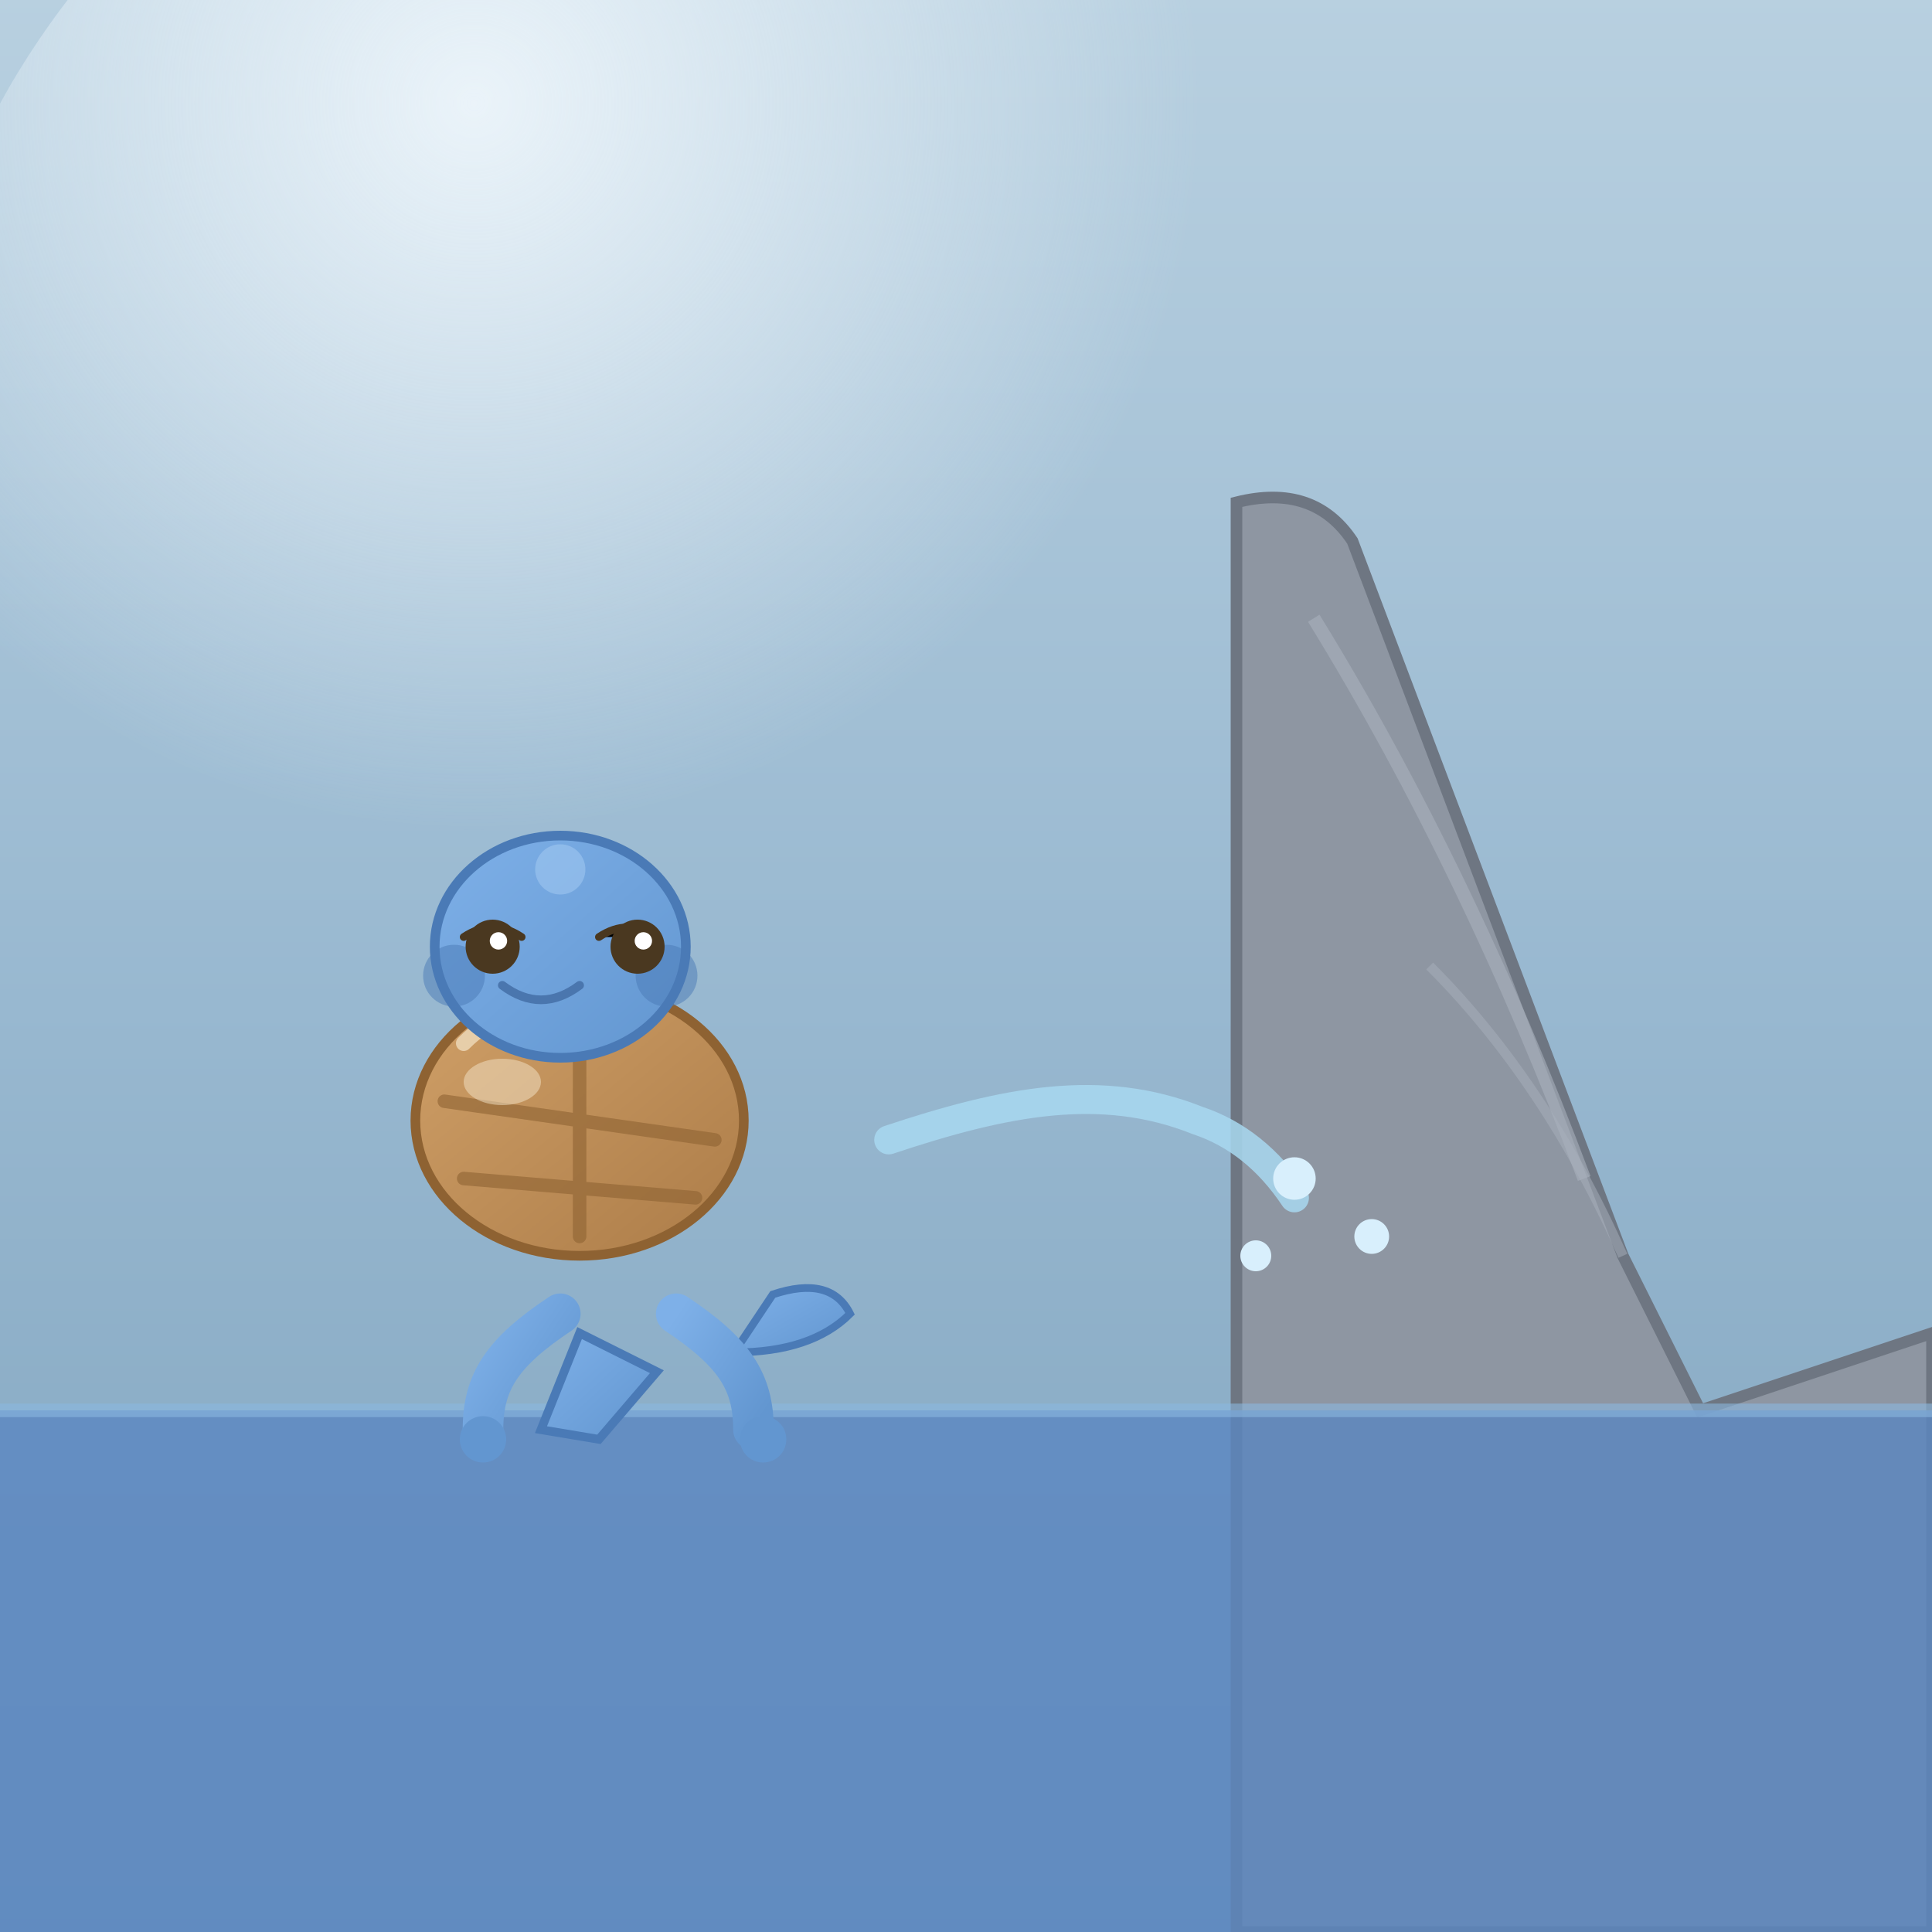
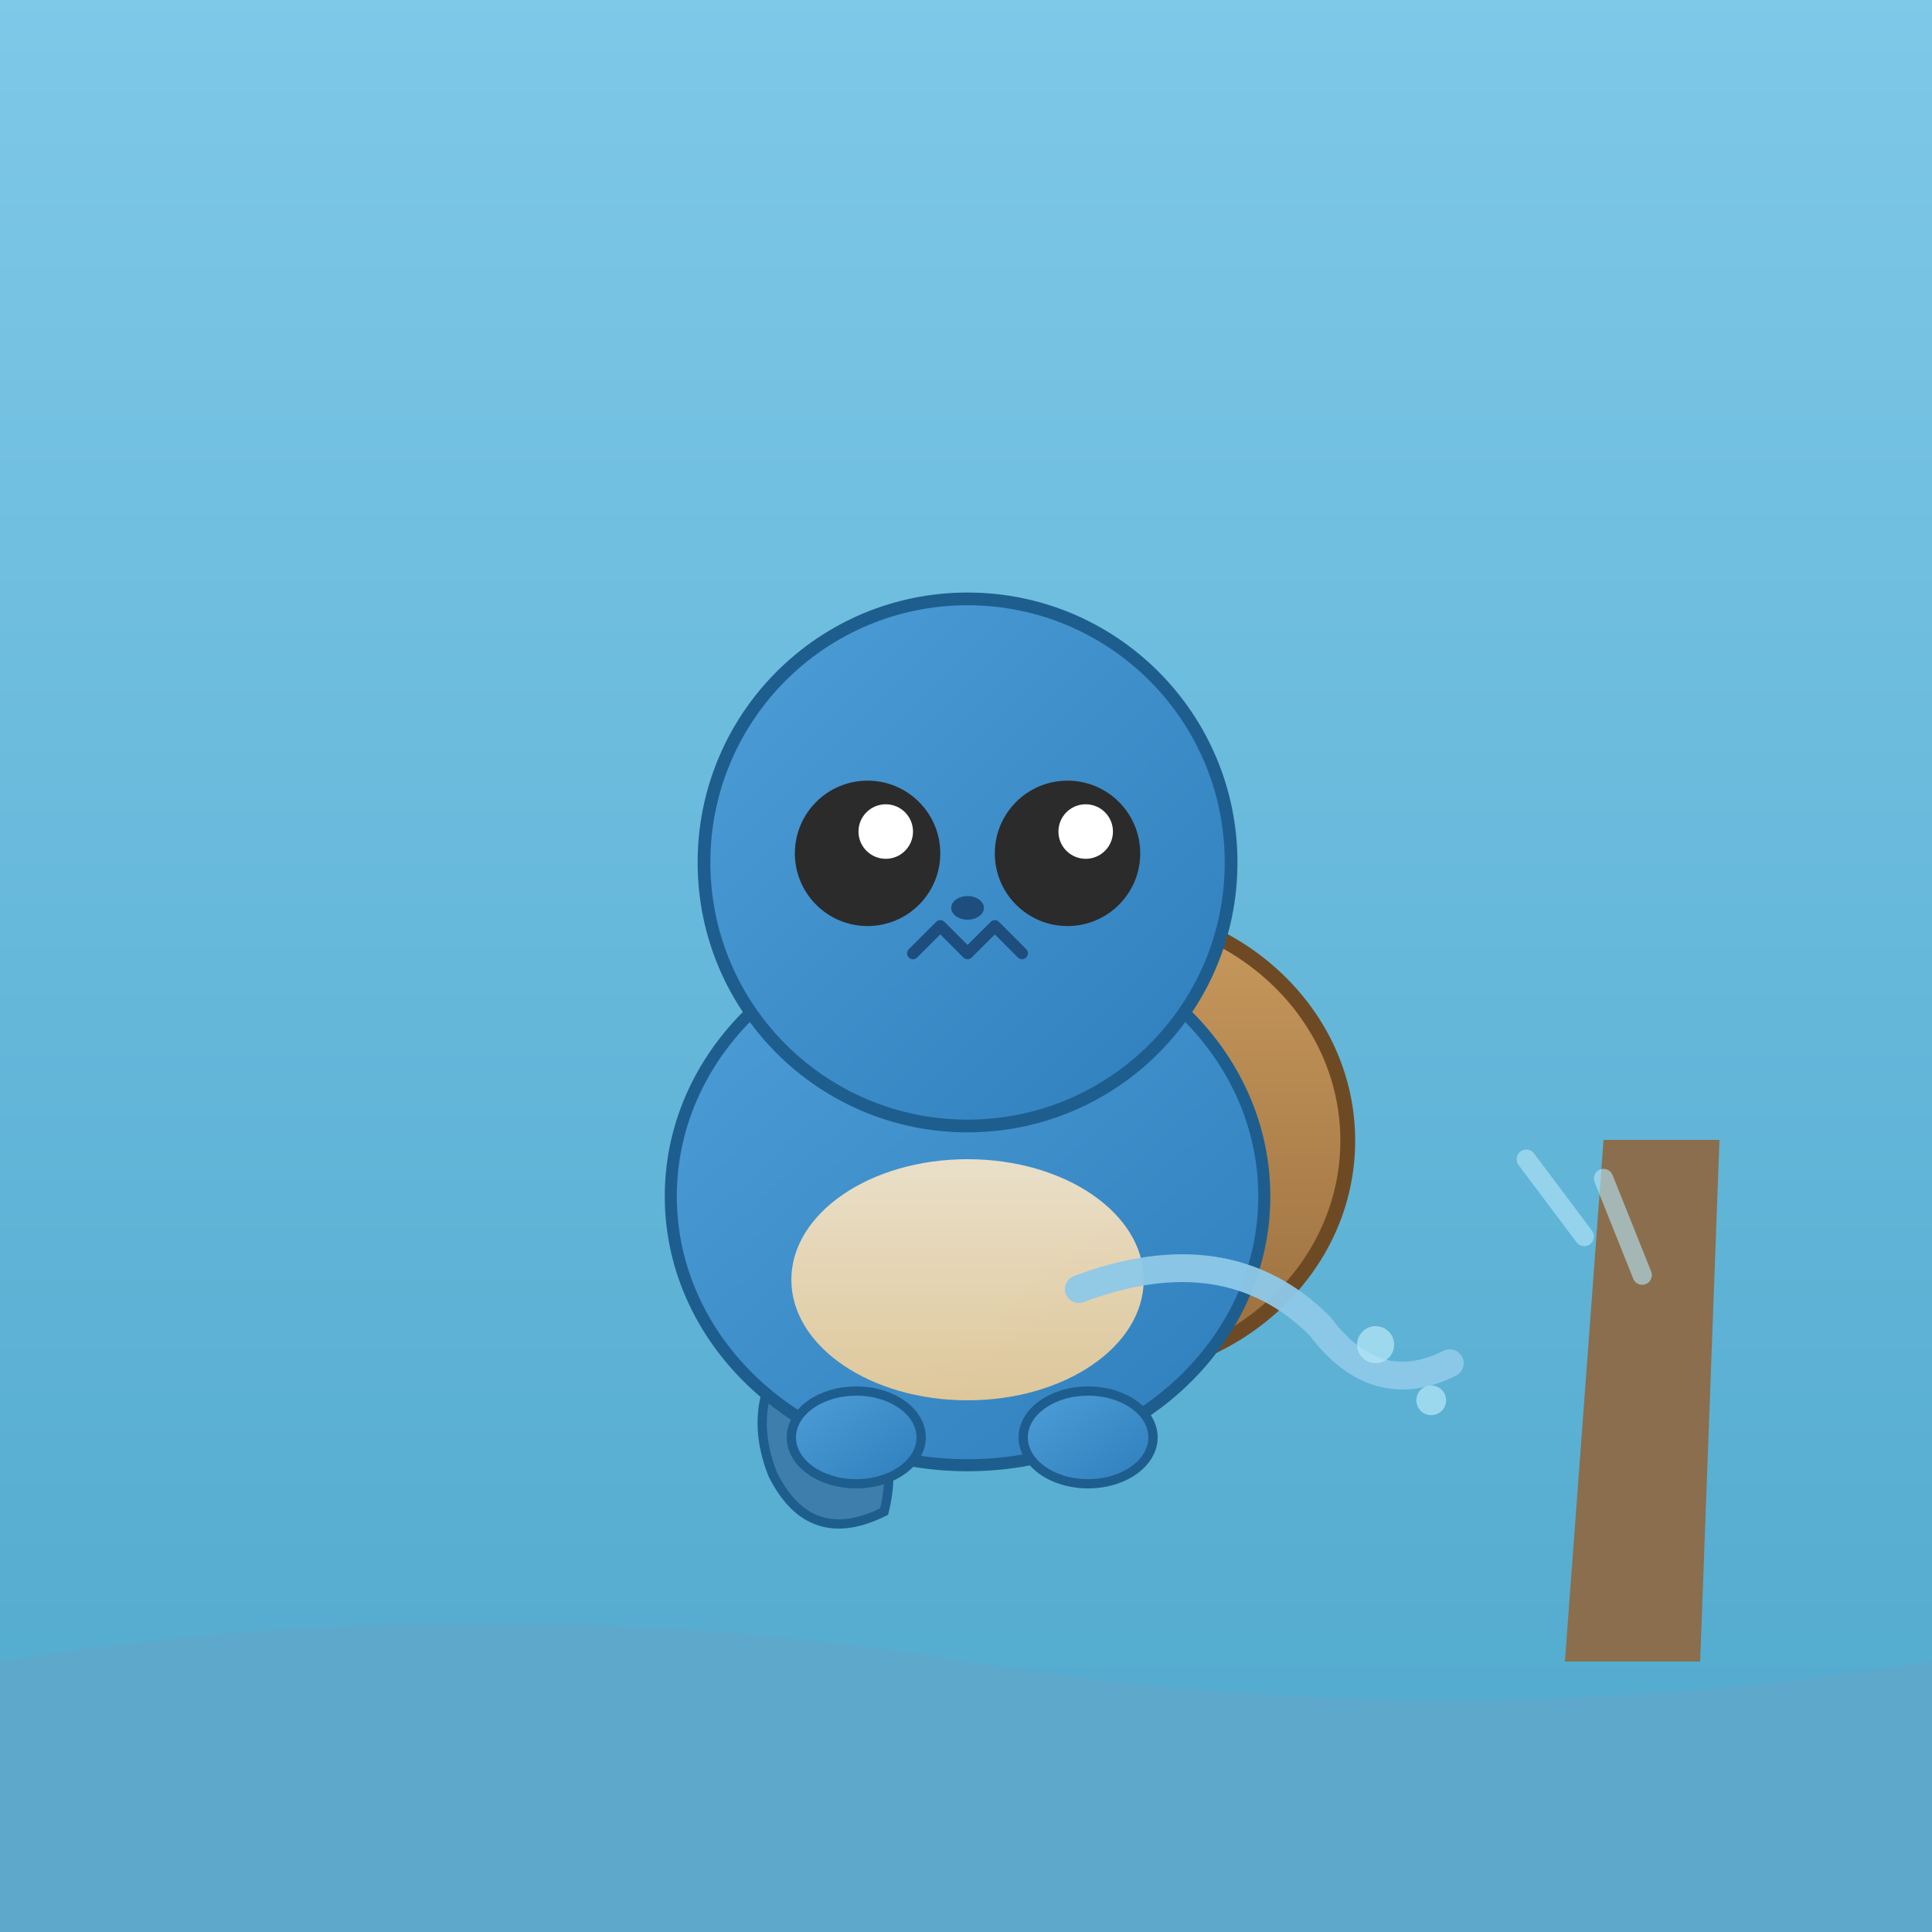
- <svg xmlns="http://www.w3.org/2000/svg" viewBox="0 0 200 200" role="img" aria-label="杰尼龟·三阶·蓄水苦修·水炮喷崖壁龟壳磨亮">
+ <svg xmlns="http://www.w3.org/2000/svg" viewBox="0 0 200 200" role="img" aria-label="杰尼龟·三阶·蓄水苦修">
  <defs>
    <linearGradient id="bg" x1="0" y1="0" x2="0" y2="1">
-       <stop offset="0%" stop-color="#B8D0E0" />
-       <stop offset="52%" stop-color="#98B8D0" />
-       <stop offset="100%" stop-color="#7EA2BC" />
+       <stop offset="0%" stop-color="#7EC8E8" />
+       <stop offset="100%" stop-color="#4EA8CC" />
    </linearGradient>
-     <radialGradient id="glow" cx="36%" cy="26%" r="46%">
-       <stop offset="0%" stop-color="#F4FAFE" stop-opacity="0.85" />
-       <stop offset="100%" stop-color="#F4FAFE" stop-opacity="0" />
-     </radialGradient>
    <linearGradient id="skin" x1="0" y1="0" x2="1" y2="1">
-       <stop offset="0%" stop-color="#7EB0E8" />
-       <stop offset="100%" stop-color="#6296D0" />
+       <stop offset="0%" stop-color="#4E9ED8" />
+       <stop offset="100%" stop-color="#2E7EBC" />
    </linearGradient>
-     <linearGradient id="shell" x1="0" y1="0" x2="1" y2="1">
-       <stop offset="0%" stop-color="#D0A068" />
-       <stop offset="100%" stop-color="#AC7C48" />
+     <linearGradient id="belly" x1="0" y1="0" x2="0" y2="1">
+       <stop offset="0%" stop-color="#FCE8C8" />
+       <stop offset="100%" stop-color="#F0CE96" />
    </linearGradient>
+     <linearGradient id="shell" x1="0" y1="0" x2="0" y2="1">
+       <stop offset="0%" stop-color="#C89A5E" />
+       <stop offset="100%" stop-color="#9A6E3E" />
+     </linearGradient>
+     <g id="sq-head">
+       <circle cx="0" cy="0" r="29" fill="url(#skin)" stroke="#1E5E8E" stroke-width="1.4" />
+       <circle cx="-11" cy="-1" r="8" fill="#2B2B2B" />
+       <circle cx="-9" cy="-3.4" r="3" fill="#FFF" />
+       <circle cx="11" cy="-1" r="8" fill="#2B2B2B" />
+       <circle cx="13" cy="-3.4" r="3" fill="#FFF" />
+       <ellipse cx="0" cy="5" rx="1.8" ry="1.3" fill="#1E4E7E" />
+       <path d="M -6 10 L -3 7 L 0 10 L 3 7 L 6 10" fill="none" stroke="#1E4E7E" stroke-width="1.3" stroke-linecap="round" stroke-linejoin="round" />
+     </g>
  </defs>
  <rect width="200" height="200" fill="url(#bg)" />
-   <circle cx="72" cy="50" r="82" fill="url(#glow)">
-     <animate attributeName="opacity" values="0.85;0.6;0.85" dur="3s" repeatCount="indefinite" />
-   </circle>
-   <path d="M 128 52 Q 136 50 140 56 L 168 130 Q 172 138 176 146 L 200 138 L 200 200 L 128 200 Z" fill="#8E96A2" stroke="#6E7682" stroke-width="1.2" />
-   <path d="M 136 64 Q 152 90 164 122" stroke="#A8B0BC" stroke-width="1.4" opacity="0.6" fill="none" />
-   <path d="M 148 100 Q 160 112 168 130" stroke="#A8B0BC" stroke-width="1" opacity="0.5" fill="none" />
-   <g stroke="#A8D8F0" stroke-width="3" opacity="0.85" stroke-linecap="round" fill="none">
-     <path d="M 92 118 C 104 114 114 112 124 116 Q 130 118 134 124">
-       <animate attributeName="opacity" values="0.85;0.5;0.85" dur="1.6s" repeatCount="indefinite" />
+   <path d="M 0 172 Q 50 164 100 172 Q 150 180 200 172 L 200 200 L 0 200 Z" fill="#5EA8CC" />
+   <g transform="translate(104,120) scale(0.96)">
+     <animateTransform attributeName="transform" type="translate" values="104 120;104 117;104 120" dur="1.8s" repeatCount="indefinite" />
+     <path d="M -19 16 Q -29 24 -25 34 Q -21 42 -13 38 Q -11 30 -17 26 Z" fill="#3E7EAC" stroke="#1E5E8E" stroke-width="1" />
+     <ellipse cx="10" cy="-2" rx="27" ry="25" fill="url(#shell)" stroke="#6E4A24" stroke-width="1.6" />
+     <path d="M 6 -19 Q 18 -8 12 14 Q 2 23 -8 9 Q -6 -10 6 -19 Z" fill="#B87E4E" opacity="0.6" />
+     <ellipse cx="-4" cy="4" rx="32" ry="29" fill="url(#skin)" stroke="#1E5E8E" stroke-width="1.3" />
+     <ellipse cx="-4" cy="13" rx="19" ry="13" fill="url(#belly)" opacity="0.9" />
+     <ellipse cx="-16" cy="30" rx="7" ry="5" fill="url(#skin)" stroke="#1E5E8E" stroke-width="1" />
+     <ellipse cx="9" cy="30" rx="7" ry="5" fill="url(#skin)" stroke="#1E5E8E" stroke-width="1" />
+     <use href="#sq-head" transform="translate(-4,-32) scale(0.98)" />
+     <path d="M 8 14 Q 24 8 34 18 Q 40 26 48 22" stroke="#8EC8E8" stroke-width="3" stroke-linecap="round" fill="none" opacity="0.95">
+       <animateTransform attributeName="transform" type="rotate" values="0 16 14;5 16 14;0 16 14" dur="1.4s" repeatCount="indefinite" />
    </path>
+     <g fill="#B8E8F8" opacity="0.7">
+       <circle cx="40" cy="20" r="2" />
+       <circle cx="46" cy="26" r="1.6" />
+     </g>
  </g>
-   <g fill="#D8EFFC">
-     <circle cx="134" cy="122" r="2.2">
-       <animateTransform attributeName="transform" type="translate" values="0 0;-3 -5;0 0" dur="1.2s" repeatCount="indefinite" />
-       <animate attributeName="opacity" values="0.9;0.15;0.9" dur="1.2s" repeatCount="indefinite" />
-     </circle>
-     <circle cx="142" cy="128" r="1.8">
-       <animateTransform attributeName="transform" type="translate" values="0 0;-4 -6;0 0" dur="1.4s" repeatCount="indefinite" />
-       <animate attributeName="opacity" values="0.8;0.12;0.8" dur="1.4s" repeatCount="indefinite" />
-     </circle>
-     <circle cx="130" cy="130" r="1.6">
-       <animateTransform attributeName="transform" type="translate" values="0 0;-4 -4;0 0" dur="1s" repeatCount="indefinite" />
-       <animate attributeName="opacity" values="0.8;0.12;0.8" dur="1s" repeatCount="indefinite" />
-     </circle>
-   </g>
-   <path d="M 0 146 L 200 146 L 200 200 L 0 200 Z" fill="#5A86C0" opacity="0.8" />
-   <path d="M 0 146 L 200 146" stroke="#8AB8E0" stroke-width="1.4" opacity="0.6" />
-   <g>
-     <animateTransform attributeName="transform" type="translate" values="0 0;0 -1;0 0" dur="2.6s" repeatCount="indefinite" />
-     <path d="M 60 138 L 56 148 L 62 149 L 68 142 Z" fill="url(#skin)" stroke="#4A7AB6" stroke-width="0.9" />
-     <path d="M 76 140 Q 84 140 88 136 Q 86 132 80 134 Q 78 137 76 140 Z" fill="url(#skin)" stroke="#4A7AB6" stroke-width="0.8" />
-     <path d="M 58 136 C 52 140 50 143 50 148" fill="none" stroke="url(#skin)" stroke-width="4.2" stroke-linecap="round" />
-     <circle cx="50" cy="149" r="2.4" fill="#6296D0" />
-     <path d="M 70 136 C 76 140 78 143 78 148" fill="none" stroke="url(#skin)" stroke-width="4.2" stroke-linecap="round" />
-     <circle cx="79" cy="149" r="2.4" fill="#6296D0" />
-   </g>
-   <ellipse cx="60" cy="116" rx="17" ry="14" fill="url(#shell)" stroke="#8E6232" stroke-width="1" />
-   <path d="M 60 104 L 60 128 M 46 114 L 74 118 M 48 122 L 72 124" stroke="#8E6232" stroke-width="1.4" stroke-linecap="round" opacity="0.6" />
-   <path d="M 48 108 Q 52 104 58 104" stroke="#F4E4C8" stroke-width="1.6" stroke-linecap="round" opacity="0.7" fill="none">
-     <animate attributeName="opacity" values="0.7;0.4;0.7" dur="2.6s" repeatCount="indefinite" />
-   </path>
-   <ellipse cx="52" cy="112" rx="4" ry="2.4" fill="#F4E4C8" opacity="0.5" />
-   <g>
-     <ellipse cx="58" cy="98" rx="13" ry="11.5" fill="url(#skin)" stroke="#4A7AB6" stroke-width="1" />
-     <path d="M 52 102 Q 56 105 60 102" fill="none" stroke="#4A76AE" stroke-width="0.9" stroke-linecap="round" />
-     <circle cx="47" cy="101" r="3.2" fill="#4A7AB6" opacity="0.5" />
-     <circle cx="69" cy="101" r="3.2" fill="#4A7AB6" opacity="0.5" />
-     <path d="M 48 97 Q 51 95 54 97 M 62 97 Q 65 95 68 97" stroke="#4A3820" stroke-width="0.8" stroke-linecap="round" />
-     <circle cx="51" cy="98" r="2.8" fill="#4A3820" />
-     <circle cx="51.6" cy="97.4" r="0.9" fill="#FFF" />
-     <circle cx="66" cy="98" r="2.8" fill="#4A3820" />
-     <circle cx="66.6" cy="97.4" r="0.9" fill="#FFF" />
-     <circle cx="58" cy="90" r="2.6" fill="#9EC6F0" opacity="0.6" />
-   </g>
-   <g fill="#F4FAFE">
-     <circle cx="40" cy="104">
-       <animate attributeName="cy" values="104;94;104" dur="3.2s" repeatCount="indefinite" />
-       <animate attributeName="opacity" values="0.6;0.15;0.6" dur="3.2s" repeatCount="indefinite" />
-     </circle>
-     <circle cx="160" cy="86">
-       <animate attributeName="cy" values="86;76;86" dur="3.6s" repeatCount="indefinite" />
-       <animate attributeName="opacity" values="0.5;0.12;0.5" dur="3.6s" repeatCount="indefinite" />
-     </circle>
+   <path d="M 162 172 L 166 118 L 178 118 L 176 172 Z" fill="#8A6E4E" />
+   <g stroke="#B8E8F8" stroke-width="2" stroke-linecap="round" opacity="0.6">
+     <path d="M 164 128 L 158 120 M 170 132 L 166 122" />
  </g>
</svg>
